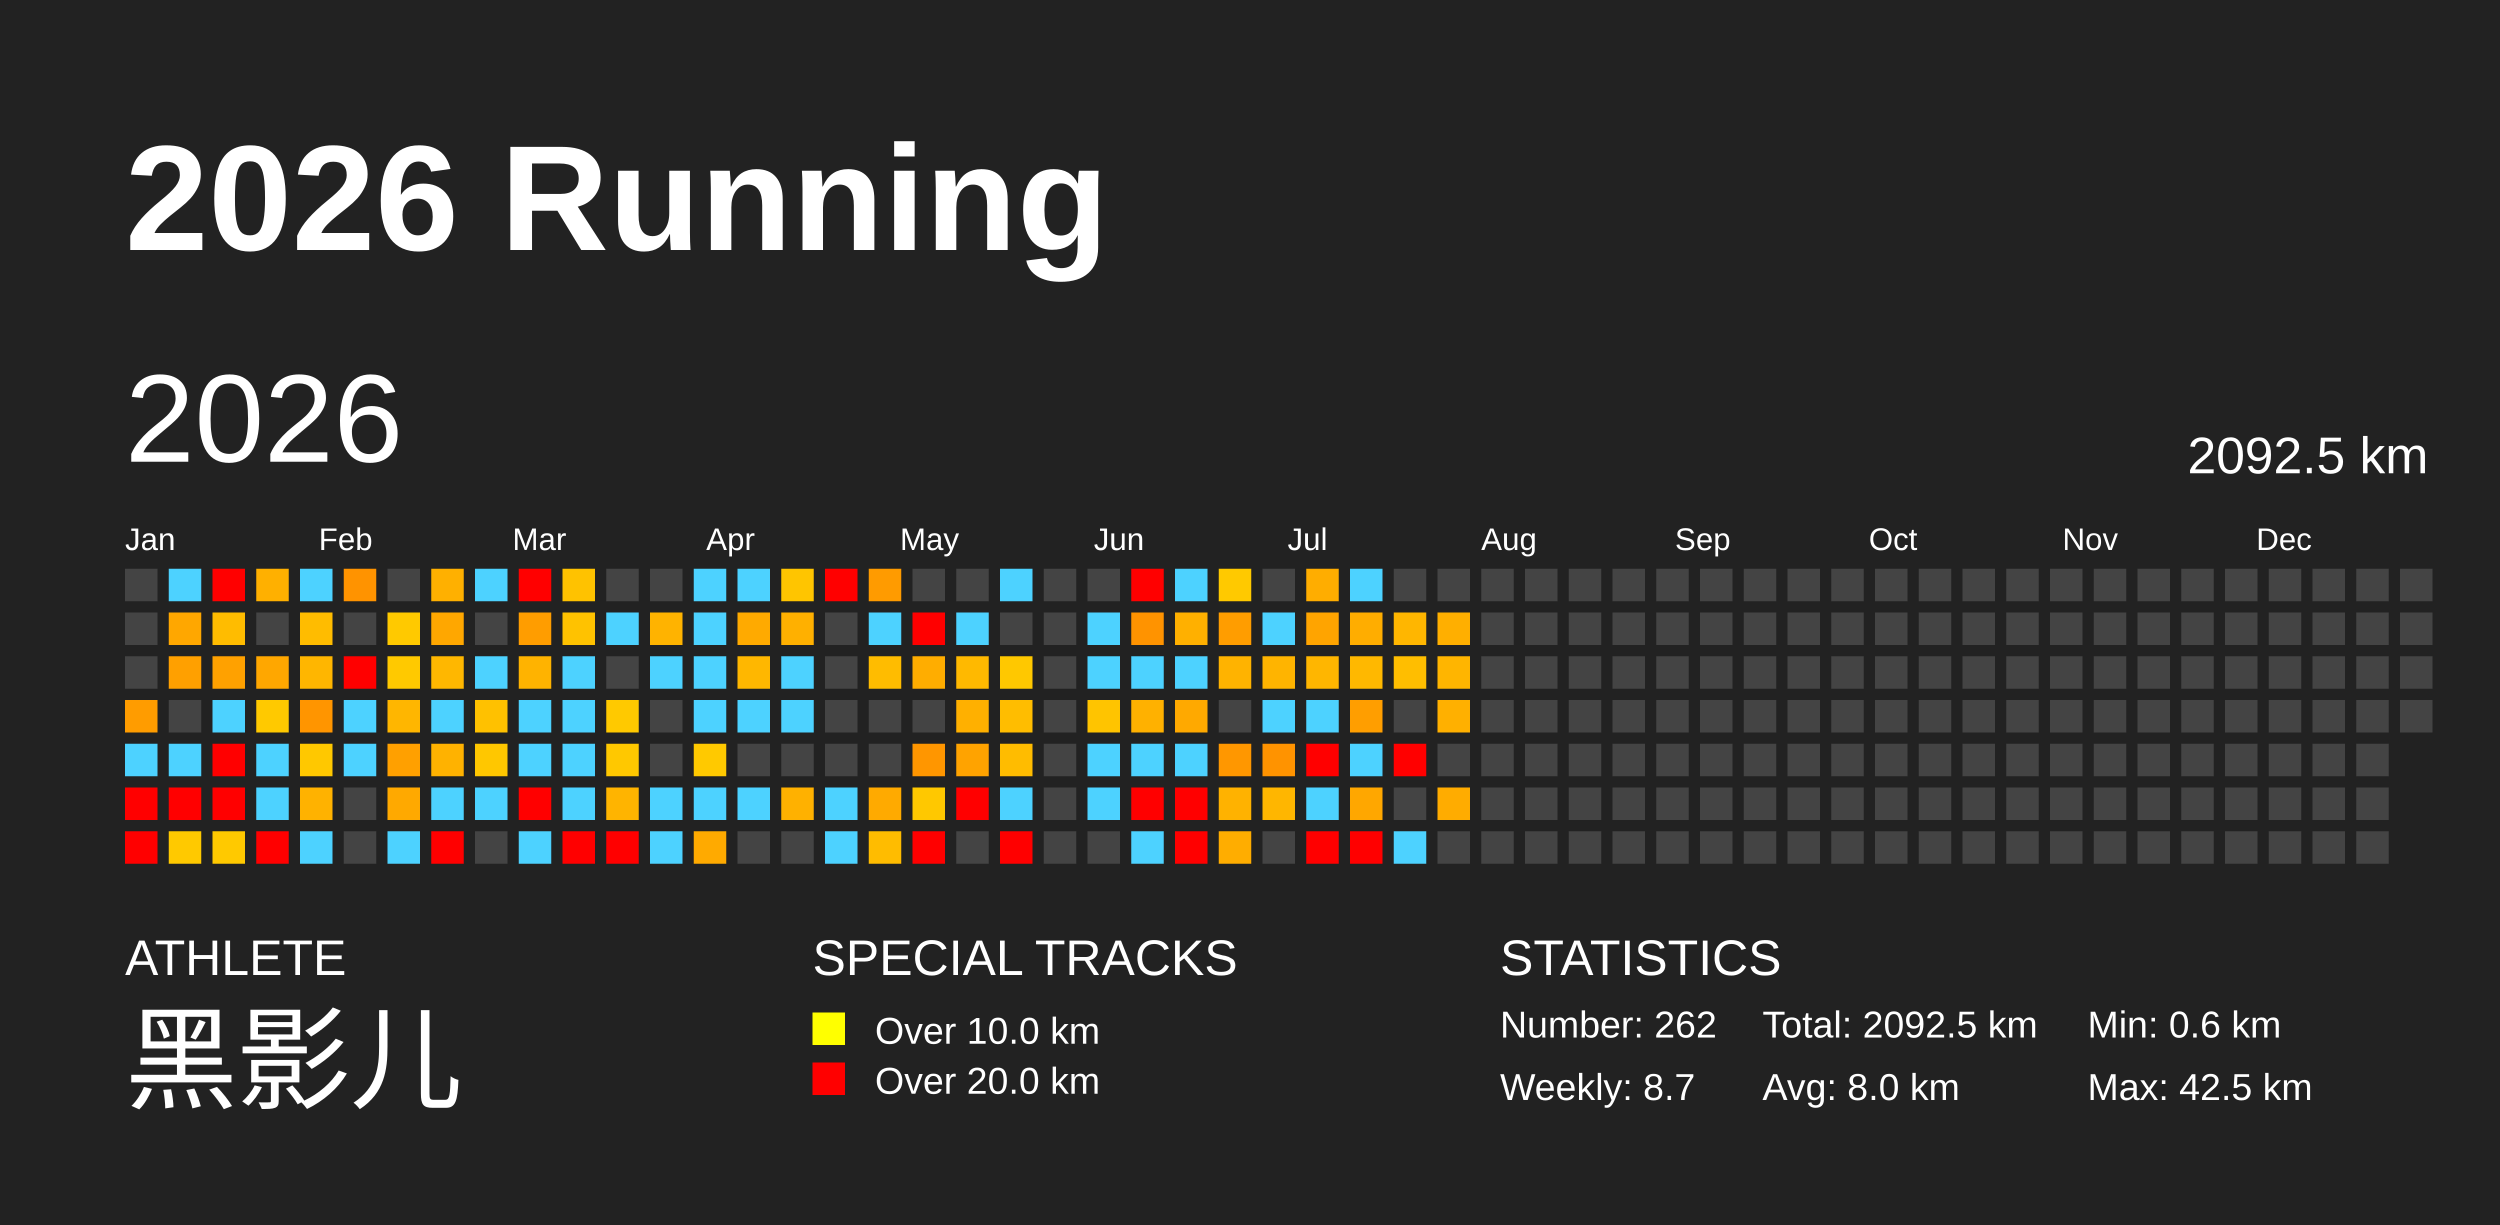
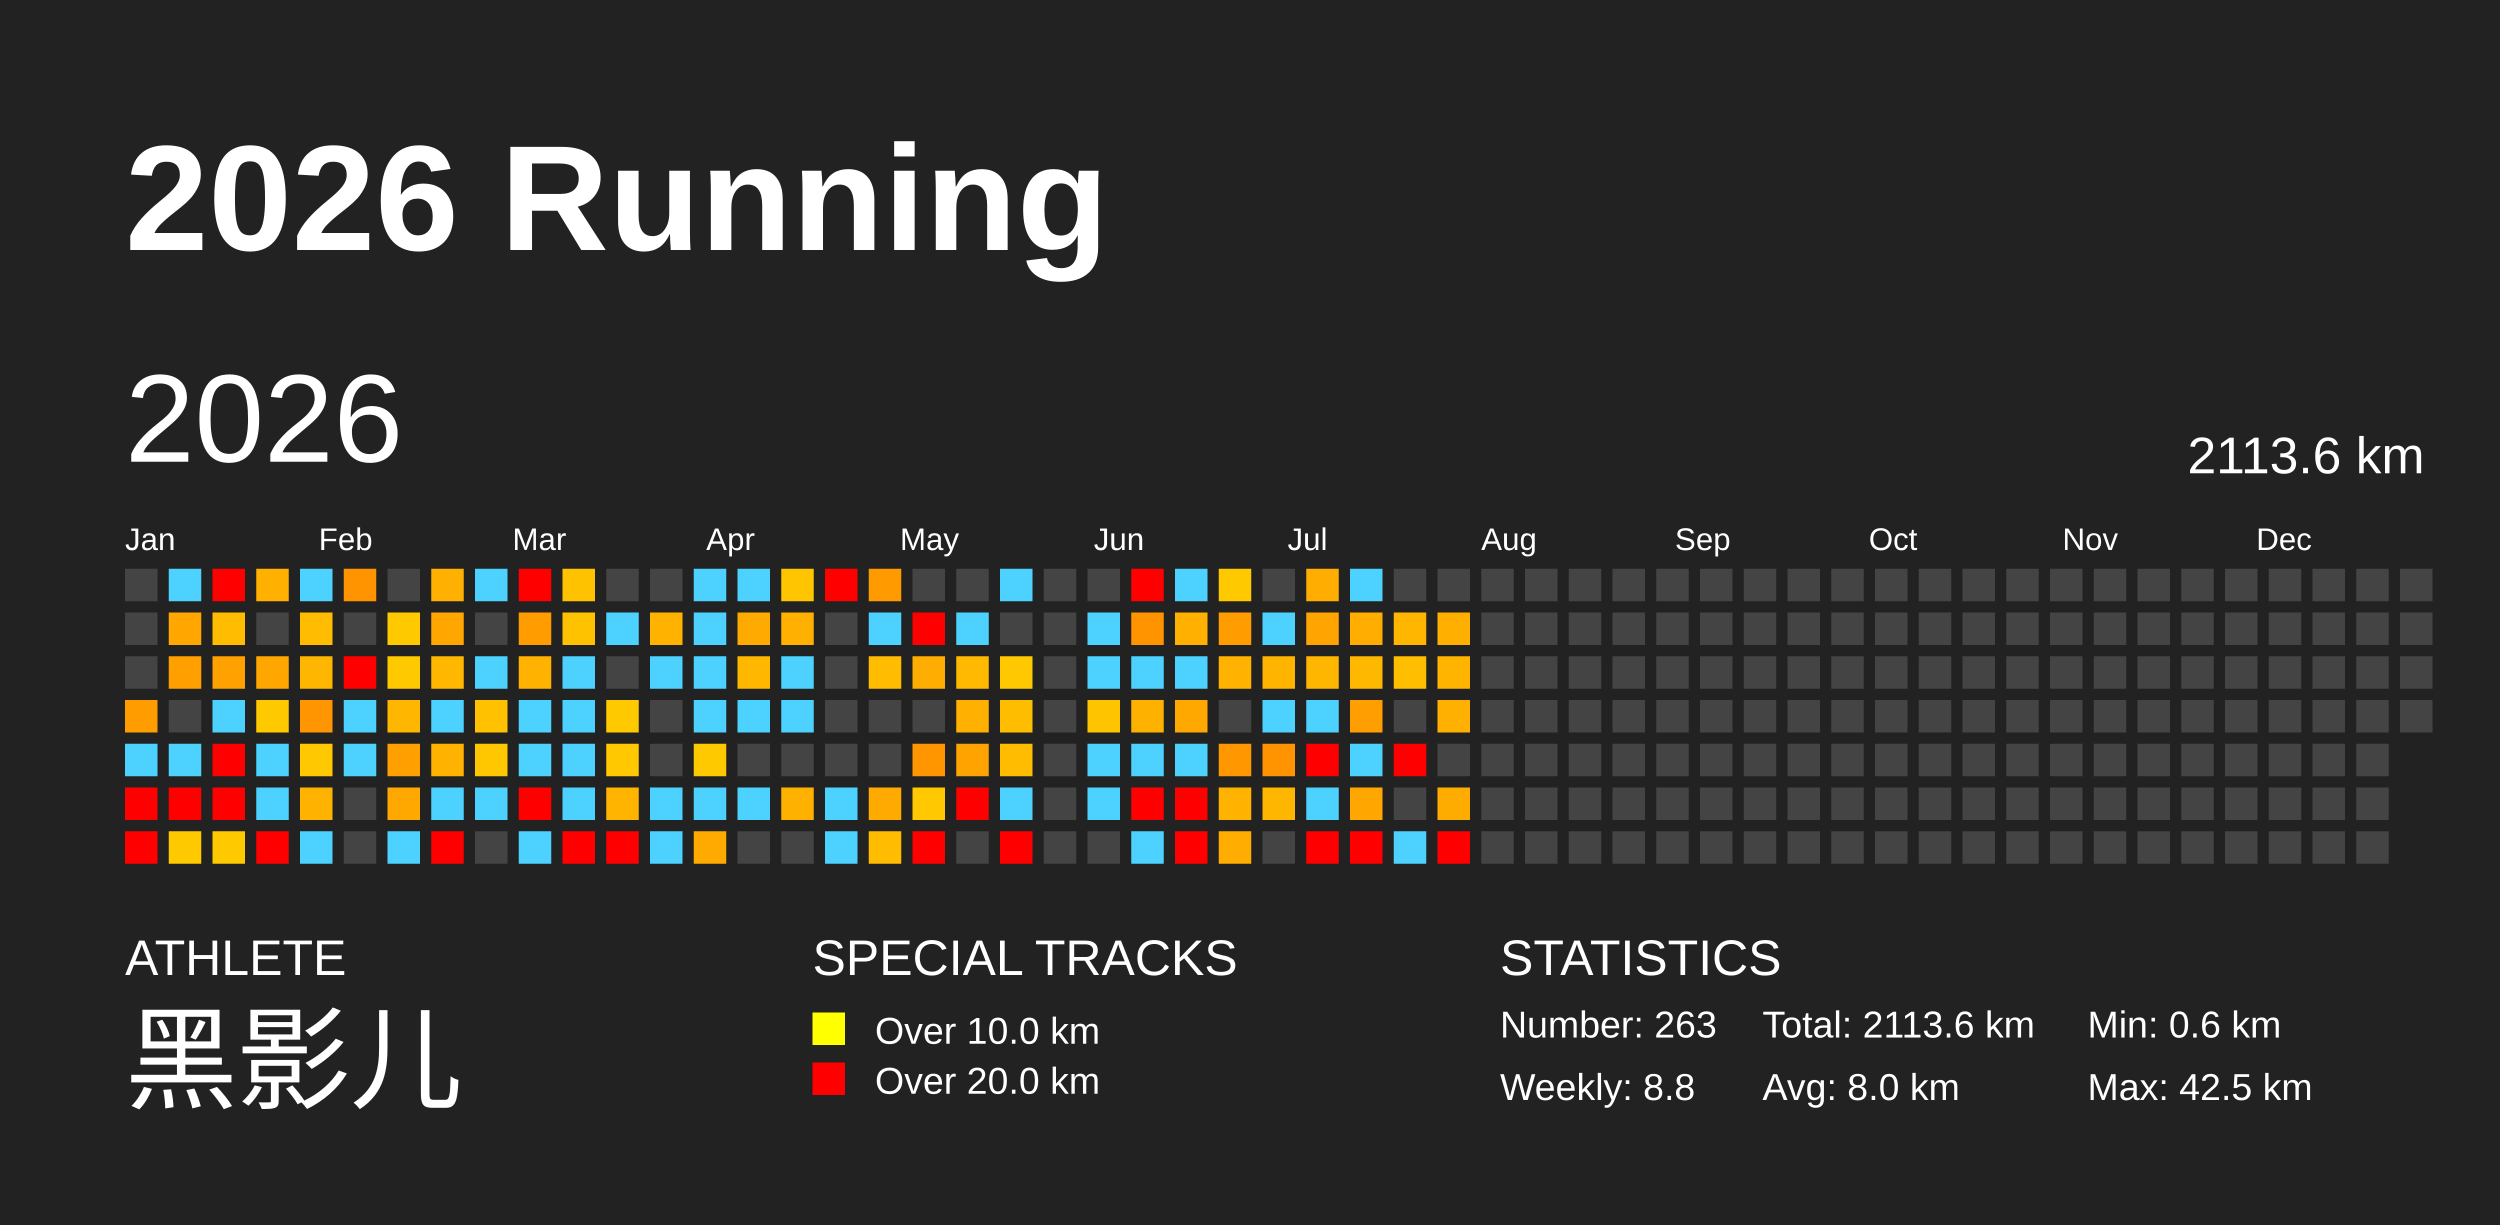
<svg xmlns="http://www.w3.org/2000/svg" baseProfile="full" height="98mm" version="1.1" viewBox="0,0,200,98" width="200mm">
  <defs />
  <rect fill="#222222" height="98" width="200" x="0" y="0" />
  <text fill="#FFFFFF" style="font-size:12px; font-family:Arial; font-weight:bold;" x="10" y="20">2026 Running</text>
  <text fill="#FFFFFF" style="font-size:4px; font-family:Arial" x="10" y="78">ATHLETE</text>
  <text fill="#FFFFFF" style="font-size:9px; font-family:Arial" x="10" y="88">黑影儿</text>
  <text fill="#FFFFFF" style="font-size:4px; font-family:Arial" x="65" y="78">SPECIAL TRACKS</text>
  <rect fill="yellow" height="2.6" width="2.6" x="65" y="81" />
  <text fill="#FFFFFF" style="font-size:3px; font-family:Arial" x="70" y="83.5">Over 10.0 km</text>
  <rect fill="red" height="2.6" width="2.6" x="65" y="85" />
  <text fill="#FFFFFF" style="font-size:3px; font-family:Arial" x="70" y="87.5">Over 20.0 km</text>
  <text fill="#FFFFFF" style="font-size:4px; font-family:Arial" x="120" y="78">STATISTICS</text>
-   <text fill="#FFFFFF" style="font-size:3px; font-family:Arial" x="120" y="83">Number: 262</text>
-   <text fill="#FFFFFF" style="font-size:3px; font-family:Arial" x="120" y="88">Weekly: 8.7</text>
-   <text fill="#FFFFFF" style="font-size:3px; font-family:Arial" x="141" y="83">Total: 2092.5 km</text>
+   <text fill="#FFFFFF" style="font-size:3px; font-family:Arial" x="120" y="83">Number: 263</text>
+   <text fill="#FFFFFF" style="font-size:3px; font-family:Arial" x="120" y="88">Weekly: 8.8</text>
+   <text fill="#FFFFFF" style="font-size:3px; font-family:Arial" x="141" y="83">Total: 2113.6 km</text>
  <text fill="#FFFFFF" style="font-size:3px; font-family:Arial" x="141" y="88">Avg: 8.0 km</text>
  <text fill="#FFFFFF" style="font-size:3px; font-family:Arial" x="167" y="83">Min: 0.6 km</text>
  <text fill="#FFFFFF" style="font-size:3px; font-family:Arial" x="167" y="88">Max: 42.5 km</text>
  <text dominant-baseline="hanging" fill="#FFFFFF" style="font-size:10.0px; font-family:Arial;" x="10" y="30">2026</text>
-   <text dominant-baseline="hanging" fill="#FFFFFF" style="font-size:4.125px; font-family:Arial;" x="175" y="35">2092.5 km</text>
+   <text dominant-baseline="hanging" fill="#FFFFFF" style="font-size:4.125px; font-family:Arial;" x="175" y="35">2113.6 km</text>
  <text fill="#FFFFFF" style="font-size:2.5px; font-family:Arial" x="10.0" y="44">Jan</text>
  <text fill="#FFFFFF" style="font-size:2.5px; font-family:Arial" x="25.5" y="44">Feb</text>
  <text fill="#FFFFFF" style="font-size:2.5px; font-family:Arial" x="41.0" y="44">Mar</text>
  <text fill="#FFFFFF" style="font-size:2.5px; font-family:Arial" x="56.5" y="44">Apr</text>
  <text fill="#FFFFFF" style="font-size:2.5px; font-family:Arial" x="72.0" y="44">May</text>
  <text fill="#FFFFFF" style="font-size:2.5px; font-family:Arial" x="87.5" y="44">Jun</text>
  <text fill="#FFFFFF" style="font-size:2.5px; font-family:Arial" x="103.0" y="44">Jul</text>
  <text fill="#FFFFFF" style="font-size:2.5px; font-family:Arial" x="118.5" y="44">Aug</text>
  <text fill="#FFFFFF" style="font-size:2.5px; font-family:Arial" x="134.0" y="44">Sep</text>
  <text fill="#FFFFFF" style="font-size:2.5px; font-family:Arial" x="149.5" y="44">Oct</text>
  <text fill="#FFFFFF" style="font-size:2.5px; font-family:Arial" x="165.0" y="44">Nov</text>
  <text fill="#FFFFFF" style="font-size:2.5px; font-family:Arial" x="180.5" y="44">Dec</text>
  <rect fill="#444444" height="2.6" width="2.6" x="10.0" y="45.5" />
  <rect fill="#444444" height="2.6" width="2.6" x="10.0" y="49.0" />
  <rect fill="#444444" height="2.6" width="2.6" x="10.0" y="52.5" />
  <rect fill="#ff9c00" height="2.6" width="2.6" x="10.0" y="56.0" />
  <rect fill="#4dd2ff" height="2.6" width="2.6" x="10.0" y="59.5" />
  <rect fill="red" height="2.6" width="2.6" x="10.0" y="63.0" />
  <rect fill="red" height="2.6" width="2.6" x="10.0" y="66.5" />
  <rect fill="#4dd2ff" height="2.6" width="2.6" x="13.5" y="45.5" />
  <rect fill="#ffa700" height="2.6" width="2.6" x="13.5" y="49.0" />
  <rect fill="#ffa000" height="2.6" width="2.6" x="13.5" y="52.5" />
  <rect fill="#444444" height="2.6" width="2.6" x="13.5" y="56.0" />
  <rect fill="#4dd2ff" height="2.6" width="2.6" x="13.5" y="59.5" />
  <rect fill="red" height="2.6" width="2.6" x="13.5" y="63.0" />
  <rect fill="#ffc900" height="2.6" width="2.6" x="13.5" y="66.5" />
  <rect fill="red" height="2.6" width="2.6" x="17.0" y="45.5" />
  <rect fill="#ffbc00" height="2.6" width="2.6" x="17.0" y="49.0" />
  <rect fill="#ffa100" height="2.6" width="2.6" x="17.0" y="52.5" />
  <rect fill="#4dd2ff" height="2.6" width="2.6" x="17.0" y="56.0" />
  <rect fill="red" height="2.6" width="2.6" x="17.0" y="59.5" />
  <rect fill="red" height="2.6" width="2.6" x="17.0" y="63.0" />
  <rect fill="#ffc900" height="2.6" width="2.6" x="17.0" y="66.5" />
  <rect fill="#ffb000" height="2.6" width="2.6" x="20.5" y="45.5" />
  <rect fill="#444444" height="2.6" width="2.6" x="20.5" y="49.0" />
  <rect fill="#ffa700" height="2.6" width="2.6" x="20.5" y="52.5" />
  <rect fill="#ffc900" height="2.6" width="2.6" x="20.5" y="56.0" />
  <rect fill="#4dd2ff" height="2.6" width="2.6" x="20.5" y="59.5" />
  <rect fill="#4dd2ff" height="2.6" width="2.6" x="20.5" y="63.0" />
  <rect fill="red" height="2.6" width="2.6" x="20.5" y="66.5" />
  <rect fill="#4dd2ff" height="2.6" width="2.6" x="24.0" y="45.5" />
  <rect fill="#ffbc00" height="2.6" width="2.6" x="24.0" y="49.0" />
  <rect fill="#ffb600" height="2.6" width="2.6" x="24.0" y="52.5" />
  <rect fill="#ff9500" height="2.6" width="2.6" x="24.0" y="56.0" />
  <rect fill="#ffc800" height="2.6" width="2.6" x="24.0" y="59.5" />
  <rect fill="#ffb200" height="2.6" width="2.6" x="24.0" y="63.0" />
  <rect fill="#4dd2ff" height="2.6" width="2.6" x="24.0" y="66.5" />
  <rect fill="#ff9300" height="2.6" width="2.6" x="27.5" y="45.5" />
  <rect fill="#444444" height="2.6" width="2.6" x="27.5" y="49.0" />
  <rect fill="red" height="2.6" width="2.6" x="27.5" y="52.5" />
  <rect fill="#4dd2ff" height="2.6" width="2.6" x="27.5" y="56.0" />
  <rect fill="#4dd2ff" height="2.6" width="2.6" x="27.5" y="59.5" />
  <rect fill="#444444" height="2.6" width="2.6" x="27.5" y="63.0" />
  <rect fill="#444444" height="2.6" width="2.6" x="27.5" y="66.5" />
  <rect fill="#444444" height="2.6" width="2.6" x="31.0" y="45.5" />
  <rect fill="#ffc900" height="2.6" width="2.6" x="31.0" y="49.0" />
  <rect fill="#ffc900" height="2.6" width="2.6" x="31.0" y="52.5" />
  <rect fill="#ffb600" height="2.6" width="2.6" x="31.0" y="56.0" />
  <rect fill="#ffa000" height="2.6" width="2.6" x="31.0" y="59.5" />
  <rect fill="#ffa900" height="2.6" width="2.6" x="31.0" y="63.0" />
  <rect fill="#4dd2ff" height="2.6" width="2.6" x="31.0" y="66.5" />
  <rect fill="#ffb000" height="2.6" width="2.6" x="34.5" y="45.5" />
  <rect fill="#ffa700" height="2.6" width="2.6" x="34.5" y="49.0" />
  <rect fill="#ffb700" height="2.6" width="2.6" x="34.5" y="52.5" />
  <rect fill="#4dd2ff" height="2.6" width="2.6" x="34.5" y="56.0" />
  <rect fill="#ffb200" height="2.6" width="2.6" x="34.5" y="59.5" />
  <rect fill="#4dd2ff" height="2.6" width="2.6" x="34.5" y="63.0" />
  <rect fill="red" height="2.6" width="2.6" x="34.5" y="66.5" />
  <rect fill="#4dd2ff" height="2.6" width="2.6" x="38.0" y="45.5" />
  <rect fill="#444444" height="2.6" width="2.6" x="38.0" y="49.0" />
  <rect fill="#4dd2ff" height="2.6" width="2.6" x="38.0" y="52.5" />
  <rect fill="#ffc100" height="2.6" width="2.6" x="38.0" y="56.0" />
  <rect fill="#ffc700" height="2.6" width="2.6" x="38.0" y="59.5" />
  <rect fill="#4dd2ff" height="2.6" width="2.6" x="38.0" y="63.0" />
  <rect fill="#444444" height="2.6" width="2.6" x="38.0" y="66.5" />
  <rect fill="red" height="2.6" width="2.6" x="41.5" y="45.5" />
  <rect fill="#ff9d00" height="2.6" width="2.6" x="41.5" y="49.0" />
  <rect fill="#ffb300" height="2.6" width="2.6" x="41.5" y="52.5" />
  <rect fill="#4dd2ff" height="2.6" width="2.6" x="41.5" y="56.0" />
  <rect fill="#4dd2ff" height="2.6" width="2.6" x="41.5" y="59.5" />
  <rect fill="red" height="2.6" width="2.6" x="41.5" y="63.0" />
  <rect fill="#4dd2ff" height="2.6" width="2.6" x="41.5" y="66.5" />
  <rect fill="#ffc200" height="2.6" width="2.6" x="45.0" y="45.5" />
  <rect fill="#ffc200" height="2.6" width="2.6" x="45.0" y="49.0" />
  <rect fill="#4dd2ff" height="2.6" width="2.6" x="45.0" y="52.5" />
  <rect fill="#4dd2ff" height="2.6" width="2.6" x="45.0" y="56.0" />
  <rect fill="#4dd2ff" height="2.6" width="2.6" x="45.0" y="59.5" />
  <rect fill="#4dd2ff" height="2.6" width="2.6" x="45.0" y="63.0" />
  <rect fill="red" height="2.6" width="2.6" x="45.0" y="66.5" />
  <rect fill="#444444" height="2.6" width="2.6" x="48.5" y="45.5" />
  <rect fill="#4dd2ff" height="2.6" width="2.6" x="48.5" y="49.0" />
  <rect fill="#444444" height="2.6" width="2.6" x="48.5" y="52.5" />
  <rect fill="#ffc900" height="2.6" width="2.6" x="48.5" y="56.0" />
  <rect fill="#ffc800" height="2.6" width="2.6" x="48.5" y="59.5" />
  <rect fill="#ffb400" height="2.6" width="2.6" x="48.5" y="63.0" />
  <rect fill="red" height="2.6" width="2.6" x="48.5" y="66.5" />
  <rect fill="#444444" height="2.6" width="2.6" x="52.0" y="45.5" />
  <rect fill="#ffb300" height="2.6" width="2.6" x="52.0" y="49.0" />
  <rect fill="#4dd2ff" height="2.6" width="2.6" x="52.0" y="52.5" />
  <rect fill="#444444" height="2.6" width="2.6" x="52.0" y="56.0" />
  <rect fill="#444444" height="2.6" width="2.6" x="52.0" y="59.5" />
  <rect fill="#4dd2ff" height="2.6" width="2.6" x="52.0" y="63.0" />
  <rect fill="#4dd2ff" height="2.6" width="2.6" x="52.0" y="66.5" />
  <rect fill="#4dd2ff" height="2.6" width="2.6" x="55.5" y="45.5" />
  <rect fill="#4dd2ff" height="2.6" width="2.6" x="55.5" y="49.0" />
  <rect fill="#4dd2ff" height="2.6" width="2.6" x="55.5" y="52.5" />
  <rect fill="#4dd2ff" height="2.6" width="2.6" x="55.5" y="56.0" />
  <rect fill="#ffc900" height="2.6" width="2.6" x="55.5" y="59.5" />
  <rect fill="#4dd2ff" height="2.6" width="2.6" x="55.5" y="63.0" />
  <rect fill="#ffaa00" height="2.6" width="2.6" x="55.5" y="66.5" />
  <rect fill="#4dd2ff" height="2.6" width="2.6" x="59.0" y="45.5" />
  <rect fill="#ffaa00" height="2.6" width="2.6" x="59.0" y="49.0" />
  <rect fill="#ffb700" height="2.6" width="2.6" x="59.0" y="52.5" />
  <rect fill="#4dd2ff" height="2.6" width="2.6" x="59.0" y="56.0" />
  <rect fill="#444444" height="2.6" width="2.6" x="59.0" y="59.5" />
  <rect fill="#4dd2ff" height="2.6" width="2.6" x="59.0" y="63.0" />
  <rect fill="#444444" height="2.6" width="2.6" x="59.0" y="66.5" />
  <rect fill="#ffc500" height="2.6" width="2.6" x="62.5" y="45.5" />
  <rect fill="#ffb000" height="2.6" width="2.6" x="62.5" y="49.0" />
  <rect fill="#4dd2ff" height="2.6" width="2.6" x="62.5" y="52.5" />
  <rect fill="#4dd2ff" height="2.6" width="2.6" x="62.5" y="56.0" />
  <rect fill="#444444" height="2.6" width="2.6" x="62.5" y="59.5" />
  <rect fill="#ffb100" height="2.6" width="2.6" x="62.5" y="63.0" />
  <rect fill="#444444" height="2.6" width="2.6" x="62.5" y="66.5" />
  <rect fill="red" height="2.6" width="2.6" x="66.0" y="45.5" />
  <rect fill="#444444" height="2.6" width="2.6" x="66.0" y="49.0" />
  <rect fill="#444444" height="2.6" width="2.6" x="66.0" y="52.5" />
  <rect fill="#444444" height="2.6" width="2.6" x="66.0" y="56.0" />
  <rect fill="#444444" height="2.6" width="2.6" x="66.0" y="59.5" />
  <rect fill="#4dd2ff" height="2.6" width="2.6" x="66.0" y="63.0" />
  <rect fill="#4dd2ff" height="2.6" width="2.6" x="66.0" y="66.5" />
  <rect fill="#ff9b00" height="2.6" width="2.6" x="69.5" y="45.5" />
  <rect fill="#4dd2ff" height="2.6" width="2.6" x="69.5" y="49.0" />
  <rect fill="#ffbc00" height="2.6" width="2.6" x="69.5" y="52.5" />
  <rect fill="#444444" height="2.6" width="2.6" x="69.5" y="56.0" />
  <rect fill="#444444" height="2.6" width="2.6" x="69.5" y="59.5" />
  <rect fill="#ffaa00" height="2.6" width="2.6" x="69.5" y="63.0" />
  <rect fill="#ffbc00" height="2.6" width="2.6" x="69.5" y="66.5" />
  <rect fill="#444444" height="2.6" width="2.6" x="73.0" y="45.5" />
  <rect fill="red" height="2.6" width="2.6" x="73.0" y="49.0" />
  <rect fill="#ffad00" height="2.6" width="2.6" x="73.0" y="52.5" />
  <rect fill="#444444" height="2.6" width="2.6" x="73.0" y="56.0" />
  <rect fill="#ff9600" height="2.6" width="2.6" x="73.0" y="59.5" />
  <rect fill="#ffc800" height="2.6" width="2.6" x="73.0" y="63.0" />
  <rect fill="red" height="2.6" width="2.6" x="73.0" y="66.5" />
  <rect fill="#444444" height="2.6" width="2.6" x="76.5" y="45.5" />
  <rect fill="#4dd2ff" height="2.6" width="2.6" x="76.5" y="49.0" />
  <rect fill="#ffb900" height="2.6" width="2.6" x="76.5" y="52.5" />
  <rect fill="#ffb000" height="2.6" width="2.6" x="76.5" y="56.0" />
  <rect fill="#ffa300" height="2.6" width="2.6" x="76.5" y="59.5" />
  <rect fill="red" height="2.6" width="2.6" x="76.5" y="63.0" />
  <rect fill="#444444" height="2.6" width="2.6" x="76.5" y="66.5" />
  <rect fill="#4dd2ff" height="2.6" width="2.6" x="80.0" y="45.5" />
  <rect fill="#444444" height="2.6" width="2.6" x="80.0" y="49.0" />
  <rect fill="#ffc800" height="2.6" width="2.6" x="80.0" y="52.5" />
  <rect fill="#ffbd00" height="2.6" width="2.6" x="80.0" y="56.0" />
  <rect fill="#ffbc00" height="2.6" width="2.6" x="80.0" y="59.5" />
  <rect fill="#4dd2ff" height="2.6" width="2.6" x="80.0" y="63.0" />
  <rect fill="red" height="2.6" width="2.6" x="80.0" y="66.5" />
  <rect fill="#444444" height="2.6" width="2.6" x="83.5" y="45.5" />
  <rect fill="#444444" height="2.6" width="2.6" x="83.5" y="49.0" />
  <rect fill="#444444" height="2.6" width="2.6" x="83.5" y="52.5" />
  <rect fill="#444444" height="2.6" width="2.6" x="83.5" y="56.0" />
  <rect fill="#444444" height="2.6" width="2.6" x="83.5" y="59.5" />
  <rect fill="#444444" height="2.6" width="2.6" x="83.5" y="63.0" />
  <rect fill="#444444" height="2.6" width="2.6" x="83.5" y="66.5" />
  <rect fill="#444444" height="2.6" width="2.6" x="87.0" y="45.5" />
  <rect fill="#4dd2ff" height="2.6" width="2.6" x="87.0" y="49.0" />
  <rect fill="#4dd2ff" height="2.6" width="2.6" x="87.0" y="52.5" />
  <rect fill="#ffc400" height="2.6" width="2.6" x="87.0" y="56.0" />
  <rect fill="#4dd2ff" height="2.6" width="2.6" x="87.0" y="59.5" />
  <rect fill="#4dd2ff" height="2.6" width="2.6" x="87.0" y="63.0" />
  <rect fill="#444444" height="2.6" width="2.6" x="87.0" y="66.5" />
  <rect fill="red" height="2.6" width="2.6" x="90.5" y="45.5" />
  <rect fill="#ff9300" height="2.6" width="2.6" x="90.5" y="49.0" />
  <rect fill="#4dd2ff" height="2.6" width="2.6" x="90.5" y="52.5" />
  <rect fill="#ffb100" height="2.6" width="2.6" x="90.5" y="56.0" />
  <rect fill="#4dd2ff" height="2.6" width="2.6" x="90.5" y="59.5" />
  <rect fill="red" height="2.6" width="2.6" x="90.5" y="63.0" />
  <rect fill="#4dd2ff" height="2.6" width="2.6" x="90.5" y="66.5" />
  <rect fill="#4dd2ff" height="2.6" width="2.6" x="94.0" y="45.5" />
  <rect fill="#ffb000" height="2.6" width="2.6" x="94.0" y="49.0" />
  <rect fill="#4dd2ff" height="2.6" width="2.6" x="94.0" y="52.5" />
  <rect fill="#ffa900" height="2.6" width="2.6" x="94.0" y="56.0" />
  <rect fill="#4dd2ff" height="2.6" width="2.6" x="94.0" y="59.5" />
  <rect fill="red" height="2.6" width="2.6" x="94.0" y="63.0" />
  <rect fill="red" height="2.6" width="2.6" x="94.0" y="66.5" />
  <rect fill="#ffc900" height="2.6" width="2.6" x="97.5" y="45.5" />
  <rect fill="#ff9d00" height="2.6" width="2.6" x="97.5" y="49.0" />
  <rect fill="#ffb300" height="2.6" width="2.6" x="97.5" y="52.5" />
  <rect fill="#444444" height="2.6" width="2.6" x="97.5" y="56.0" />
  <rect fill="#ff9700" height="2.6" width="2.6" x="97.5" y="59.5" />
  <rect fill="#ffb200" height="2.6" width="2.6" x="97.5" y="63.0" />
  <rect fill="#ffad00" height="2.6" width="2.6" x="97.5" y="66.5" />
  <rect fill="#444444" height="2.6" width="2.6" x="101.0" y="45.5" />
  <rect fill="#4dd2ff" height="2.6" width="2.6" x="101.0" y="49.0" />
  <rect fill="#ffb400" height="2.6" width="2.6" x="101.0" y="52.5" />
  <rect fill="#4dd2ff" height="2.6" width="2.6" x="101.0" y="56.0" />
  <rect fill="#ff9300" height="2.6" width="2.6" x="101.0" y="59.5" />
  <rect fill="#ffb600" height="2.6" width="2.6" x="101.0" y="63.0" />
  <rect fill="#444444" height="2.6" width="2.6" x="101.0" y="66.5" />
  <rect fill="#ffad00" height="2.6" width="2.6" x="104.5" y="45.5" />
  <rect fill="#ffa400" height="2.6" width="2.6" x="104.5" y="49.0" />
  <rect fill="#ffb600" height="2.6" width="2.6" x="104.5" y="52.5" />
  <rect fill="#4dd2ff" height="2.6" width="2.6" x="104.5" y="56.0" />
  <rect fill="red" height="2.6" width="2.6" x="104.5" y="59.5" />
  <rect fill="#4dd2ff" height="2.6" width="2.6" x="104.5" y="63.0" />
  <rect fill="red" height="2.6" width="2.6" x="104.5" y="66.5" />
  <rect fill="#4dd2ff" height="2.6" width="2.6" x="108.0" y="45.5" />
  <rect fill="#ffad00" height="2.6" width="2.6" x="108.0" y="49.0" />
  <rect fill="#ffb800" height="2.6" width="2.6" x="108.0" y="52.5" />
  <rect fill="#ff9e00" height="2.6" width="2.6" x="108.0" y="56.0" />
  <rect fill="#4dd2ff" height="2.6" width="2.6" x="108.0" y="59.5" />
  <rect fill="#ffa700" height="2.6" width="2.6" x="108.0" y="63.0" />
  <rect fill="red" height="2.6" width="2.6" x="108.0" y="66.5" />
  <rect fill="#444444" height="2.6" width="2.6" x="111.5" y="45.5" />
  <rect fill="#ffb600" height="2.6" width="2.6" x="111.5" y="49.0" />
  <rect fill="#ffbe00" height="2.6" width="2.6" x="111.5" y="52.5" />
  <rect fill="#444444" height="2.6" width="2.6" x="111.5" y="56.0" />
  <rect fill="red" height="2.6" width="2.6" x="111.5" y="59.5" />
  <rect fill="#444444" height="2.6" width="2.6" x="111.5" y="63.0" />
  <rect fill="#4dd2ff" height="2.6" width="2.6" x="111.5" y="66.5" />
  <rect fill="#444444" height="2.6" width="2.6" x="115.0" y="45.5" />
  <rect fill="#ffaf00" height="2.6" width="2.6" x="115.0" y="49.0" />
  <rect fill="#ffb500" height="2.6" width="2.6" x="115.0" y="52.5" />
  <rect fill="#ffb000" height="2.6" width="2.6" x="115.0" y="56.0" />
  <rect fill="#444444" height="2.6" width="2.6" x="115.0" y="59.5" />
  <rect fill="#ffac00" height="2.6" width="2.6" x="115.0" y="63.0" />
-   <rect fill="#444444" height="2.6" width="2.6" x="115.0" y="66.5" />
+   <rect fill="red" height="2.6" width="2.6" x="115.0" y="66.5" />
  <rect fill="#444444" height="2.6" width="2.6" x="118.5" y="45.5" />
  <rect fill="#444444" height="2.6" width="2.6" x="118.5" y="49.0" />
  <rect fill="#444444" height="2.6" width="2.6" x="118.5" y="52.5" />
  <rect fill="#444444" height="2.6" width="2.6" x="118.5" y="56.0" />
  <rect fill="#444444" height="2.6" width="2.6" x="118.5" y="59.5" />
  <rect fill="#444444" height="2.6" width="2.6" x="118.5" y="63.0" />
  <rect fill="#444444" height="2.6" width="2.6" x="118.5" y="66.5" />
  <rect fill="#444444" height="2.6" width="2.6" x="122.0" y="45.5" />
  <rect fill="#444444" height="2.6" width="2.6" x="122.0" y="49.0" />
  <rect fill="#444444" height="2.6" width="2.6" x="122.0" y="52.5" />
  <rect fill="#444444" height="2.6" width="2.6" x="122.0" y="56.0" />
  <rect fill="#444444" height="2.6" width="2.6" x="122.0" y="59.5" />
  <rect fill="#444444" height="2.6" width="2.6" x="122.0" y="63.0" />
  <rect fill="#444444" height="2.6" width="2.6" x="122.0" y="66.5" />
  <rect fill="#444444" height="2.6" width="2.6" x="125.5" y="45.5" />
  <rect fill="#444444" height="2.6" width="2.6" x="125.5" y="49.0" />
  <rect fill="#444444" height="2.6" width="2.6" x="125.5" y="52.5" />
  <rect fill="#444444" height="2.6" width="2.6" x="125.5" y="56.0" />
  <rect fill="#444444" height="2.6" width="2.6" x="125.5" y="59.5" />
  <rect fill="#444444" height="2.6" width="2.6" x="125.5" y="63.0" />
  <rect fill="#444444" height="2.6" width="2.6" x="125.5" y="66.5" />
  <rect fill="#444444" height="2.6" width="2.6" x="129.0" y="45.5" />
  <rect fill="#444444" height="2.6" width="2.6" x="129.0" y="49.0" />
  <rect fill="#444444" height="2.6" width="2.6" x="129.0" y="52.5" />
  <rect fill="#444444" height="2.6" width="2.6" x="129.0" y="56.0" />
  <rect fill="#444444" height="2.6" width="2.6" x="129.0" y="59.5" />
  <rect fill="#444444" height="2.6" width="2.6" x="129.0" y="63.0" />
  <rect fill="#444444" height="2.6" width="2.6" x="129.0" y="66.5" />
  <rect fill="#444444" height="2.6" width="2.6" x="132.5" y="45.5" />
  <rect fill="#444444" height="2.6" width="2.6" x="132.5" y="49.0" />
  <rect fill="#444444" height="2.6" width="2.6" x="132.5" y="52.5" />
  <rect fill="#444444" height="2.6" width="2.6" x="132.5" y="56.0" />
  <rect fill="#444444" height="2.6" width="2.6" x="132.5" y="59.5" />
  <rect fill="#444444" height="2.6" width="2.6" x="132.5" y="63.0" />
  <rect fill="#444444" height="2.6" width="2.6" x="132.5" y="66.5" />
  <rect fill="#444444" height="2.6" width="2.6" x="136.0" y="45.5" />
  <rect fill="#444444" height="2.6" width="2.6" x="136.0" y="49.0" />
  <rect fill="#444444" height="2.6" width="2.6" x="136.0" y="52.5" />
  <rect fill="#444444" height="2.6" width="2.6" x="136.0" y="56.0" />
  <rect fill="#444444" height="2.6" width="2.6" x="136.0" y="59.5" />
  <rect fill="#444444" height="2.6" width="2.6" x="136.0" y="63.0" />
  <rect fill="#444444" height="2.6" width="2.6" x="136.0" y="66.5" />
  <rect fill="#444444" height="2.6" width="2.6" x="139.5" y="45.5" />
  <rect fill="#444444" height="2.6" width="2.6" x="139.5" y="49.0" />
  <rect fill="#444444" height="2.6" width="2.6" x="139.5" y="52.5" />
  <rect fill="#444444" height="2.6" width="2.6" x="139.5" y="56.0" />
  <rect fill="#444444" height="2.6" width="2.6" x="139.5" y="59.5" />
  <rect fill="#444444" height="2.6" width="2.6" x="139.5" y="63.0" />
  <rect fill="#444444" height="2.6" width="2.6" x="139.5" y="66.5" />
  <rect fill="#444444" height="2.6" width="2.6" x="143.0" y="45.5" />
  <rect fill="#444444" height="2.6" width="2.6" x="143.0" y="49.0" />
  <rect fill="#444444" height="2.6" width="2.6" x="143.0" y="52.5" />
  <rect fill="#444444" height="2.6" width="2.6" x="143.0" y="56.0" />
  <rect fill="#444444" height="2.6" width="2.6" x="143.0" y="59.5" />
  <rect fill="#444444" height="2.6" width="2.6" x="143.0" y="63.0" />
  <rect fill="#444444" height="2.6" width="2.6" x="143.0" y="66.5" />
  <rect fill="#444444" height="2.6" width="2.6" x="146.5" y="45.5" />
  <rect fill="#444444" height="2.6" width="2.6" x="146.5" y="49.0" />
  <rect fill="#444444" height="2.6" width="2.6" x="146.5" y="52.5" />
  <rect fill="#444444" height="2.6" width="2.6" x="146.5" y="56.0" />
  <rect fill="#444444" height="2.6" width="2.6" x="146.5" y="59.5" />
  <rect fill="#444444" height="2.6" width="2.6" x="146.5" y="63.0" />
  <rect fill="#444444" height="2.6" width="2.6" x="146.5" y="66.5" />
  <rect fill="#444444" height="2.6" width="2.6" x="150.0" y="45.5" />
  <rect fill="#444444" height="2.6" width="2.6" x="150.0" y="49.0" />
  <rect fill="#444444" height="2.6" width="2.6" x="150.0" y="52.5" />
  <rect fill="#444444" height="2.6" width="2.6" x="150.0" y="56.0" />
  <rect fill="#444444" height="2.6" width="2.6" x="150.0" y="59.5" />
  <rect fill="#444444" height="2.6" width="2.6" x="150.0" y="63.0" />
  <rect fill="#444444" height="2.6" width="2.6" x="150.0" y="66.5" />
  <rect fill="#444444" height="2.6" width="2.6" x="153.5" y="45.5" />
  <rect fill="#444444" height="2.6" width="2.6" x="153.5" y="49.0" />
  <rect fill="#444444" height="2.6" width="2.6" x="153.5" y="52.5" />
  <rect fill="#444444" height="2.6" width="2.6" x="153.5" y="56.0" />
  <rect fill="#444444" height="2.6" width="2.6" x="153.5" y="59.5" />
  <rect fill="#444444" height="2.6" width="2.6" x="153.5" y="63.0" />
  <rect fill="#444444" height="2.6" width="2.6" x="153.5" y="66.5" />
  <rect fill="#444444" height="2.6" width="2.6" x="157.0" y="45.5" />
  <rect fill="#444444" height="2.6" width="2.6" x="157.0" y="49.0" />
  <rect fill="#444444" height="2.6" width="2.6" x="157.0" y="52.5" />
  <rect fill="#444444" height="2.6" width="2.6" x="157.0" y="56.0" />
  <rect fill="#444444" height="2.6" width="2.6" x="157.0" y="59.5" />
  <rect fill="#444444" height="2.6" width="2.6" x="157.0" y="63.0" />
  <rect fill="#444444" height="2.6" width="2.6" x="157.0" y="66.5" />
  <rect fill="#444444" height="2.6" width="2.6" x="160.5" y="45.5" />
  <rect fill="#444444" height="2.6" width="2.6" x="160.5" y="49.0" />
  <rect fill="#444444" height="2.6" width="2.6" x="160.5" y="52.5" />
  <rect fill="#444444" height="2.6" width="2.6" x="160.5" y="56.0" />
  <rect fill="#444444" height="2.6" width="2.6" x="160.5" y="59.5" />
  <rect fill="#444444" height="2.6" width="2.6" x="160.5" y="63.0" />
  <rect fill="#444444" height="2.6" width="2.6" x="160.5" y="66.5" />
  <rect fill="#444444" height="2.6" width="2.6" x="164.0" y="45.5" />
  <rect fill="#444444" height="2.6" width="2.6" x="164.0" y="49.0" />
  <rect fill="#444444" height="2.6" width="2.6" x="164.0" y="52.5" />
  <rect fill="#444444" height="2.6" width="2.6" x="164.0" y="56.0" />
  <rect fill="#444444" height="2.6" width="2.6" x="164.0" y="59.5" />
  <rect fill="#444444" height="2.6" width="2.6" x="164.0" y="63.0" />
  <rect fill="#444444" height="2.6" width="2.6" x="164.0" y="66.5" />
  <rect fill="#444444" height="2.6" width="2.6" x="167.5" y="45.5" />
  <rect fill="#444444" height="2.6" width="2.6" x="167.5" y="49.0" />
  <rect fill="#444444" height="2.6" width="2.6" x="167.5" y="52.5" />
  <rect fill="#444444" height="2.6" width="2.6" x="167.5" y="56.0" />
  <rect fill="#444444" height="2.6" width="2.6" x="167.5" y="59.5" />
  <rect fill="#444444" height="2.6" width="2.6" x="167.5" y="63.0" />
  <rect fill="#444444" height="2.6" width="2.6" x="167.5" y="66.5" />
  <rect fill="#444444" height="2.6" width="2.6" x="171.0" y="45.5" />
  <rect fill="#444444" height="2.6" width="2.6" x="171.0" y="49.0" />
  <rect fill="#444444" height="2.6" width="2.6" x="171.0" y="52.5" />
  <rect fill="#444444" height="2.6" width="2.6" x="171.0" y="56.0" />
  <rect fill="#444444" height="2.6" width="2.6" x="171.0" y="59.5" />
  <rect fill="#444444" height="2.6" width="2.6" x="171.0" y="63.0" />
  <rect fill="#444444" height="2.6" width="2.6" x="171.0" y="66.5" />
  <rect fill="#444444" height="2.6" width="2.6" x="174.5" y="45.5" />
  <rect fill="#444444" height="2.6" width="2.6" x="174.5" y="49.0" />
  <rect fill="#444444" height="2.6" width="2.6" x="174.5" y="52.5" />
  <rect fill="#444444" height="2.6" width="2.6" x="174.5" y="56.0" />
  <rect fill="#444444" height="2.6" width="2.6" x="174.5" y="59.5" />
  <rect fill="#444444" height="2.6" width="2.6" x="174.5" y="63.0" />
  <rect fill="#444444" height="2.6" width="2.6" x="174.5" y="66.5" />
  <rect fill="#444444" height="2.6" width="2.6" x="178.0" y="45.5" />
  <rect fill="#444444" height="2.6" width="2.6" x="178.0" y="49.0" />
  <rect fill="#444444" height="2.6" width="2.6" x="178.0" y="52.5" />
  <rect fill="#444444" height="2.6" width="2.6" x="178.0" y="56.0" />
  <rect fill="#444444" height="2.6" width="2.6" x="178.0" y="59.5" />
  <rect fill="#444444" height="2.6" width="2.6" x="178.0" y="63.0" />
  <rect fill="#444444" height="2.6" width="2.6" x="178.0" y="66.5" />
  <rect fill="#444444" height="2.6" width="2.6" x="181.5" y="45.5" />
  <rect fill="#444444" height="2.6" width="2.6" x="181.5" y="49.0" />
  <rect fill="#444444" height="2.6" width="2.6" x="181.5" y="52.5" />
  <rect fill="#444444" height="2.6" width="2.6" x="181.5" y="56.0" />
  <rect fill="#444444" height="2.6" width="2.6" x="181.5" y="59.5" />
  <rect fill="#444444" height="2.6" width="2.6" x="181.5" y="63.0" />
  <rect fill="#444444" height="2.6" width="2.6" x="181.5" y="66.5" />
  <rect fill="#444444" height="2.6" width="2.6" x="185.0" y="45.5" />
  <rect fill="#444444" height="2.6" width="2.6" x="185.0" y="49.0" />
  <rect fill="#444444" height="2.6" width="2.6" x="185.0" y="52.5" />
  <rect fill="#444444" height="2.6" width="2.6" x="185.0" y="56.0" />
  <rect fill="#444444" height="2.6" width="2.6" x="185.0" y="59.5" />
  <rect fill="#444444" height="2.6" width="2.6" x="185.0" y="63.0" />
  <rect fill="#444444" height="2.6" width="2.6" x="185.0" y="66.5" />
  <rect fill="#444444" height="2.6" width="2.6" x="188.5" y="45.5" />
  <rect fill="#444444" height="2.6" width="2.6" x="188.5" y="49.0" />
  <rect fill="#444444" height="2.6" width="2.6" x="188.5" y="52.5" />
  <rect fill="#444444" height="2.6" width="2.6" x="188.5" y="56.0" />
  <rect fill="#444444" height="2.6" width="2.6" x="188.5" y="59.5" />
  <rect fill="#444444" height="2.6" width="2.6" x="188.5" y="63.0" />
  <rect fill="#444444" height="2.6" width="2.6" x="188.5" y="66.5" />
  <rect fill="#444444" height="2.6" width="2.6" x="192.0" y="45.5" />
  <rect fill="#444444" height="2.6" width="2.6" x="192.0" y="49.0" />
  <rect fill="#444444" height="2.6" width="2.6" x="192.0" y="52.5" />
  <rect fill="#444444" height="2.6" width="2.6" x="192.0" y="56.0" />
</svg>
